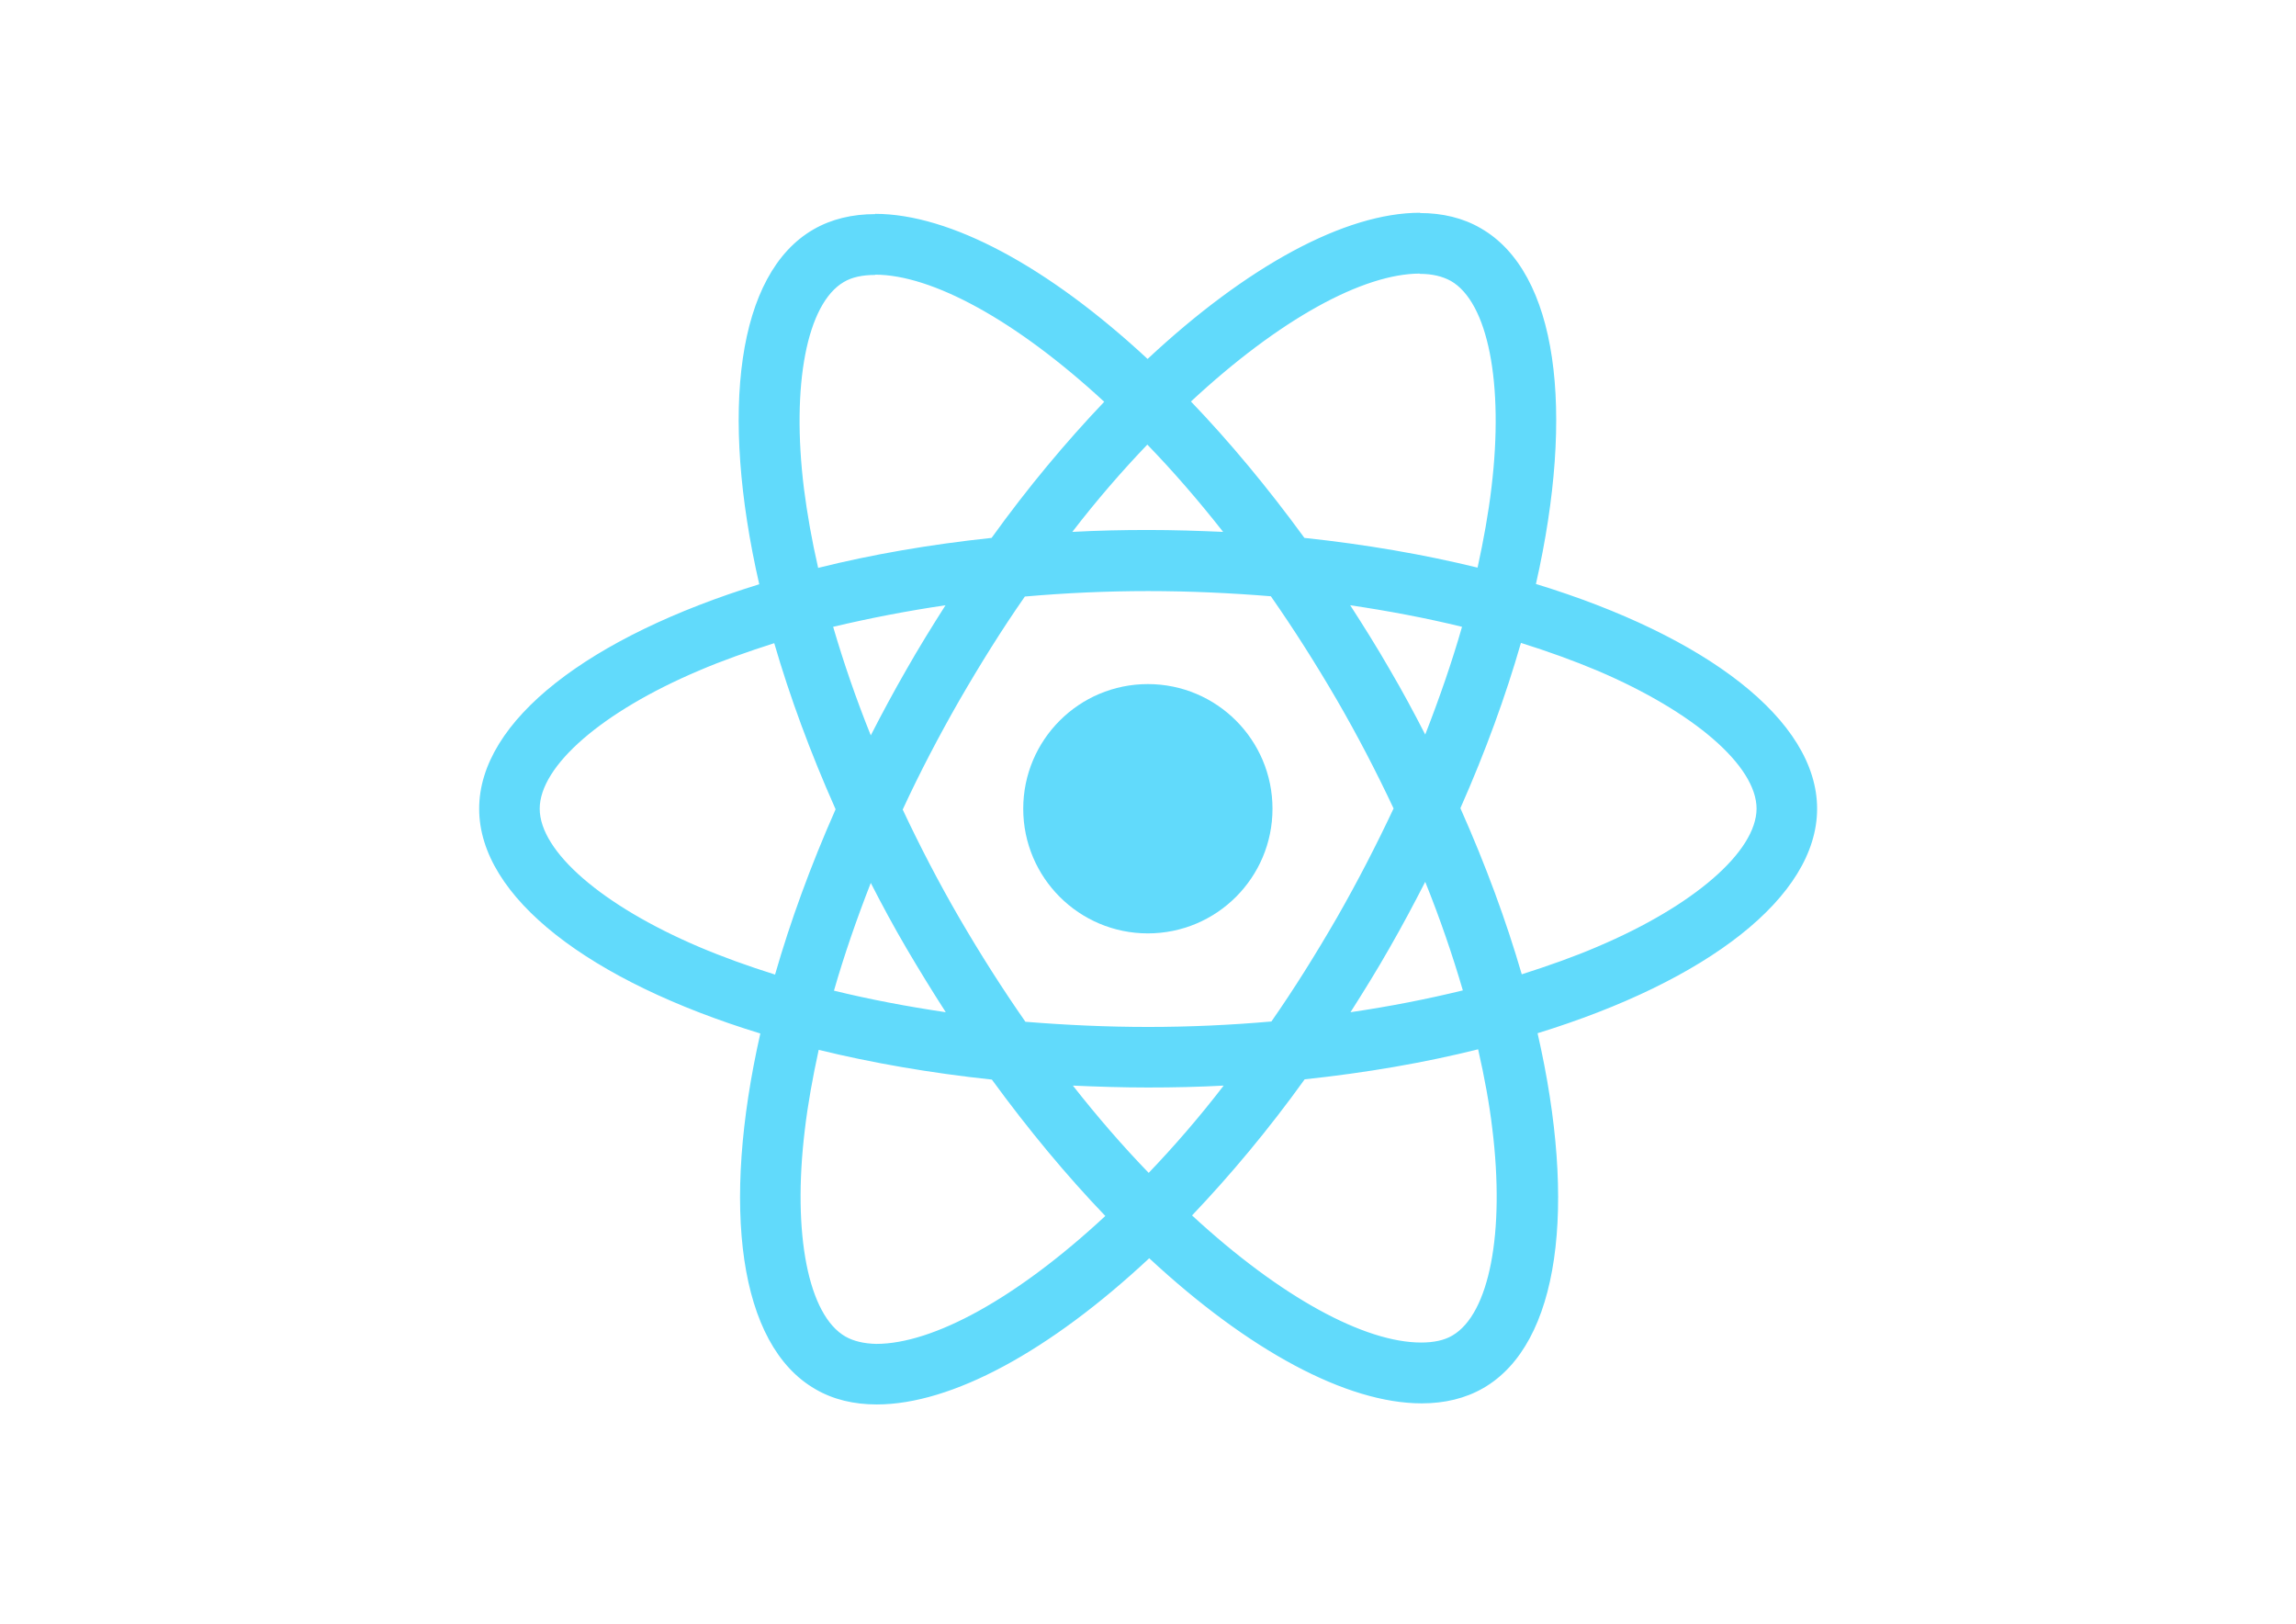
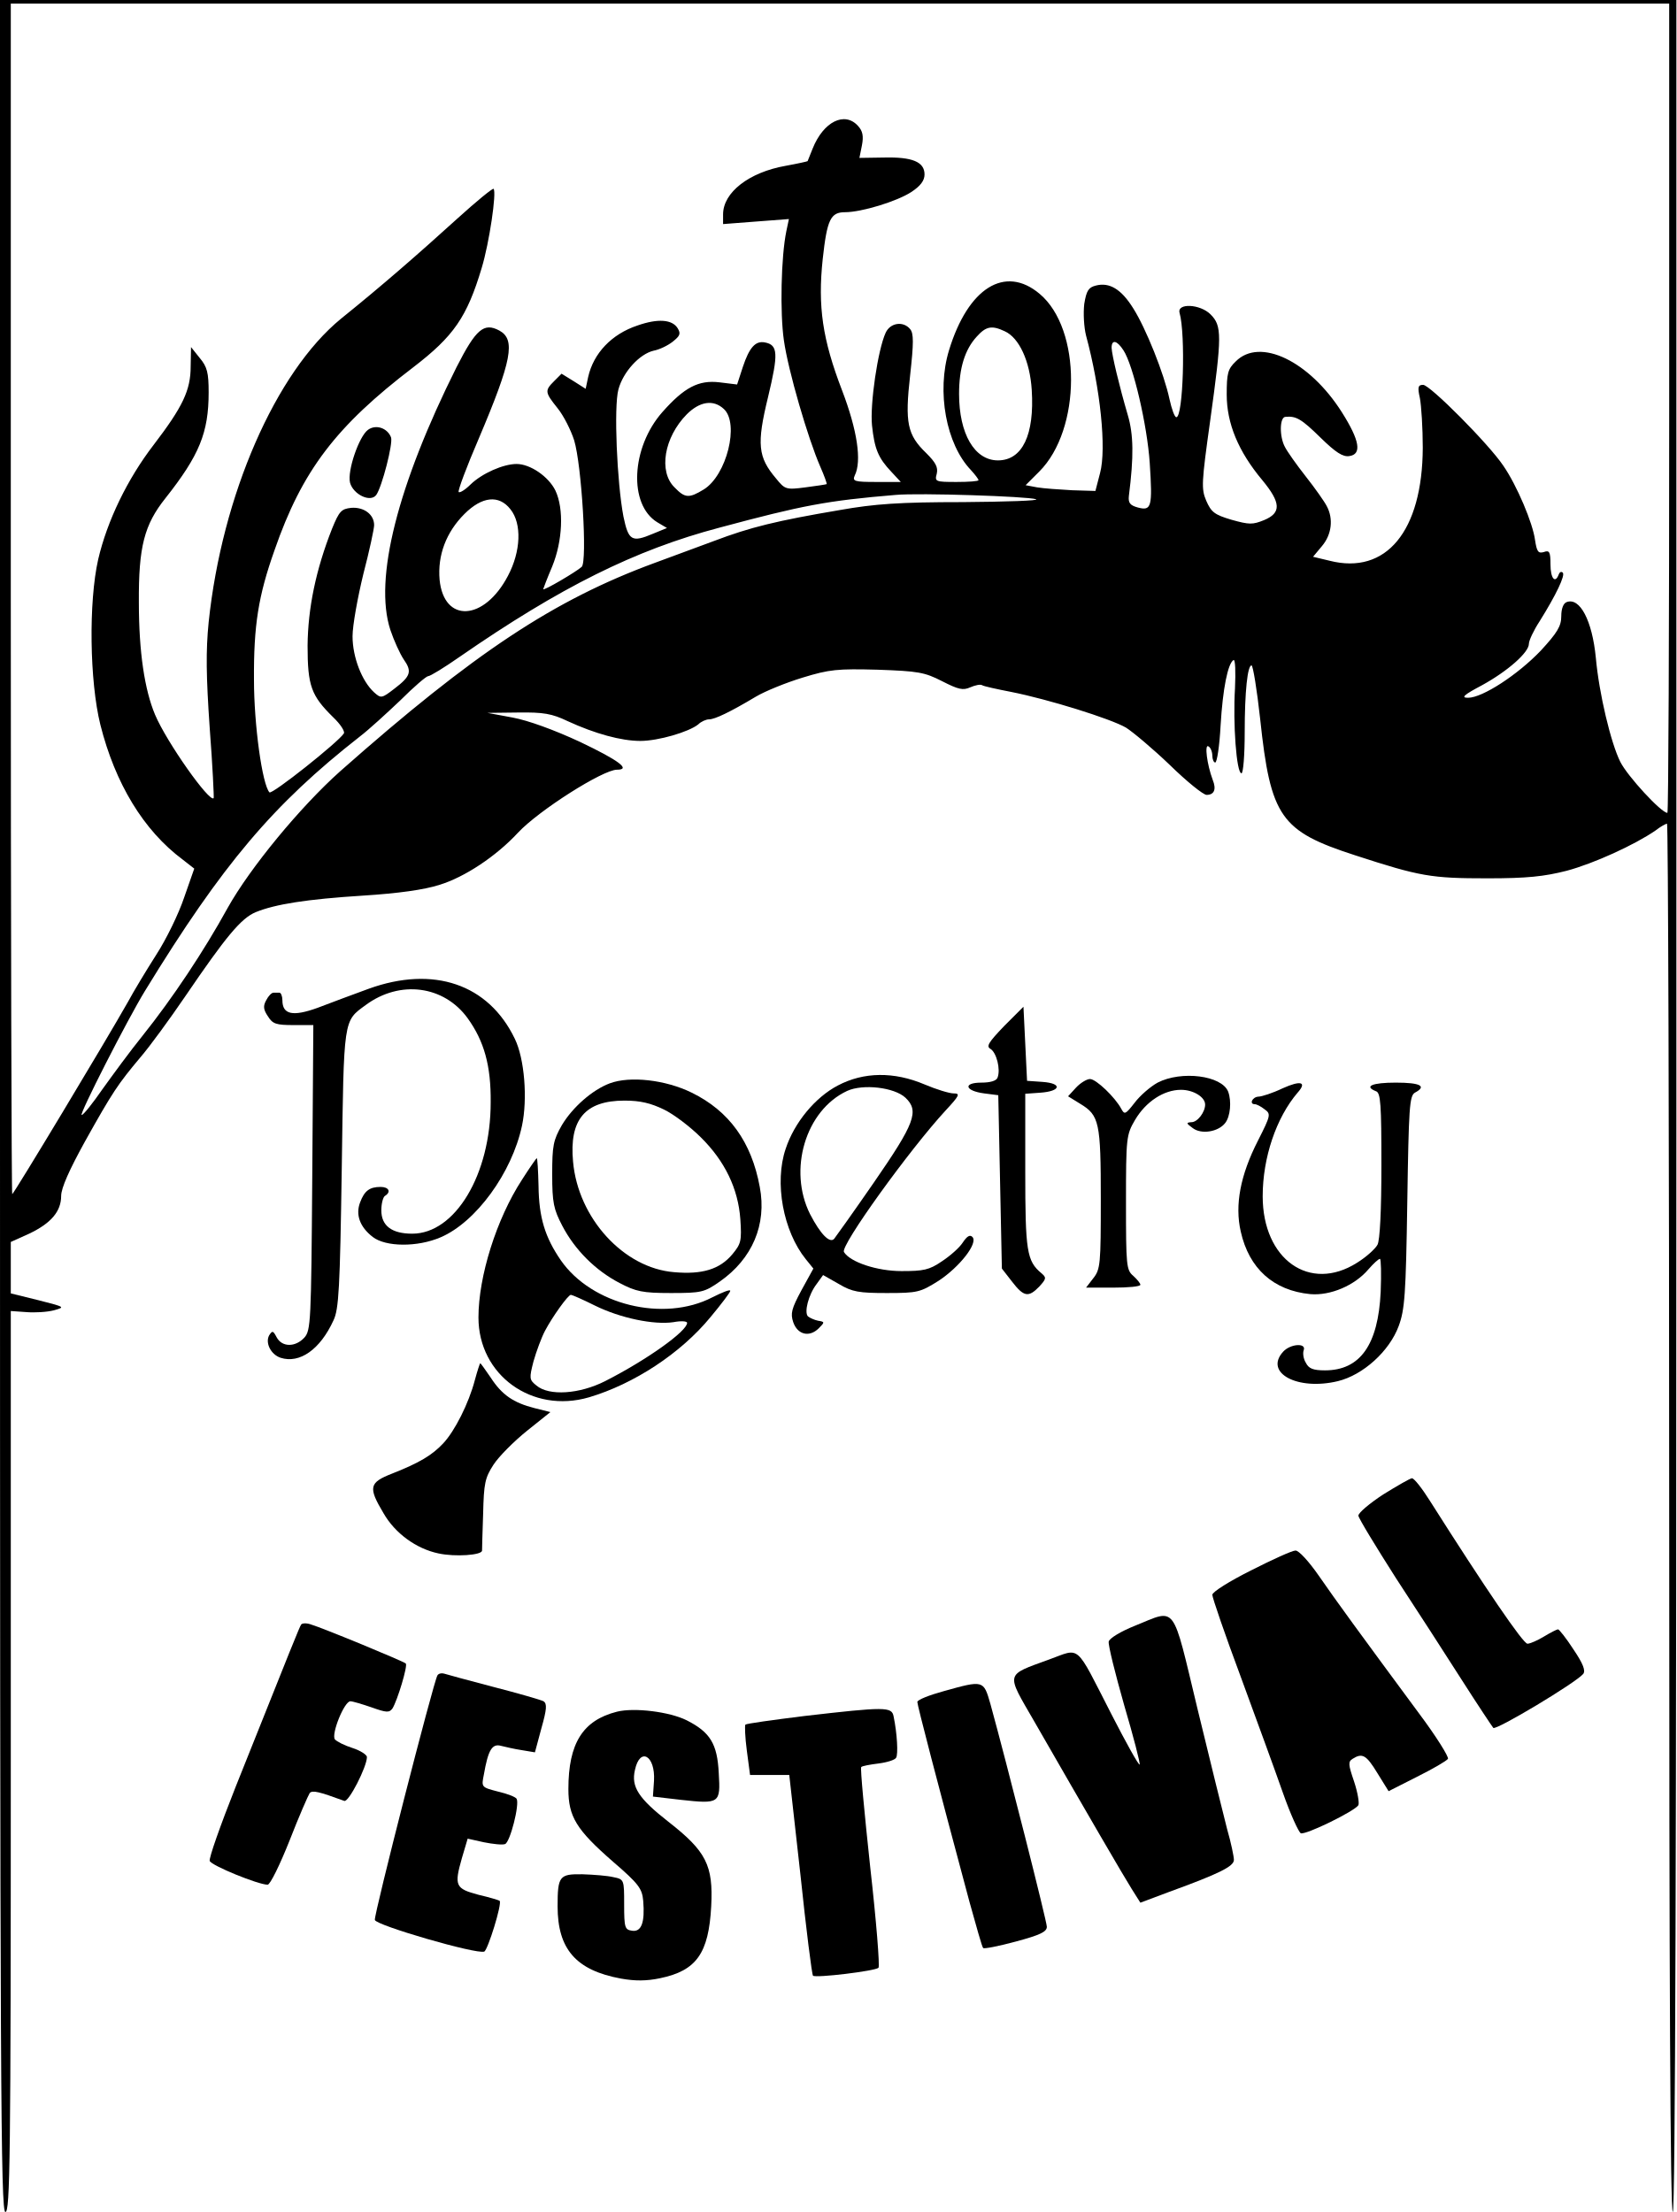
- <svg xmlns="http://www.w3.org/2000/svg" viewBox="0 0 841.9 595.3">
-   <g fill="#61DAFB">
-     <path d="M666.3 296.5c0-32.5-40.7-63.3-103.1-82.4 14.4-63.6 8-114.2-20.2-130.4-6.5-3.8-14.1-5.6-22.4-5.6v22.3c4.6 0 8.3.9 11.4 2.6 13.6 7.8 19.5 37.5 14.9 75.7-1.1 9.4-2.9 19.3-5.1 29.4-19.6-4.8-41-8.5-63.5-10.9-13.5-18.5-27.5-35.3-41.6-50 32.6-30.3 63.2-46.9 84-46.9V78c-27.5 0-63.5 19.6-99.9 53.6-36.4-33.8-72.4-53.2-99.9-53.2v22.3c20.7 0 51.4 16.5 84 46.6-14 14.7-28 31.4-41.3 49.9-22.6 2.4-44 6.1-63.6 11-2.3-10-4-19.7-5.2-29-4.7-38.2 1.1-67.9 14.6-75.8 3-1.8 6.9-2.6 11.5-2.6V78.5c-8.4 0-16 1.8-22.6 5.6-28.1 16.2-34.4 66.7-19.9 130.1-62.2 19.2-102.7 49.9-102.7 82.3 0 32.5 40.7 63.3 103.1 82.4-14.4 63.6-8 114.2 20.2 130.4 6.5 3.8 14.1 5.6 22.5 5.6 27.5 0 63.5-19.6 99.9-53.6 36.4 33.8 72.4 53.2 99.9 53.2 8.4 0 16-1.8 22.6-5.6 28.1-16.2 34.4-66.7 19.9-130.1 62-19.1 102.5-49.9 102.5-82.3zm-130.2-66.7c-3.7 12.9-8.3 26.2-13.5 39.5-4.1-8-8.4-16-13.1-24-4.6-8-9.5-15.8-14.4-23.4 14.2 2.1 27.9 4.7 41 7.9zm-45.8 106.5c-7.8 13.5-15.8 26.3-24.1 38.2-14.9 1.3-30 2-45.2 2-15.1 0-30.2-.7-45-1.9-8.3-11.9-16.4-24.6-24.2-38-7.6-13.1-14.5-26.4-20.8-39.8 6.2-13.4 13.2-26.8 20.7-39.9 7.8-13.5 15.8-26.3 24.1-38.2 14.9-1.3 30-2 45.2-2 15.1 0 30.2.7 45 1.9 8.3 11.9 16.4 24.6 24.2 38 7.6 13.1 14.5 26.4 20.8 39.8-6.3 13.4-13.2 26.8-20.7 39.9zm32.3-13c5.4 13.4 10 26.8 13.8 39.8-13.1 3.2-26.9 5.9-41.2 8 4.9-7.7 9.8-15.6 14.4-23.7 4.6-8 8.9-16.1 13-24.1zM421.2 430c-9.3-9.6-18.6-20.3-27.8-32 9 .4 18.2.7 27.5.7 9.4 0 18.7-.2 27.8-.7-9 11.7-18.3 22.4-27.5 32zm-74.4-58.9c-14.2-2.1-27.9-4.7-41-7.9 3.7-12.9 8.3-26.2 13.5-39.5 4.1 8 8.4 16 13.1 24 4.7 8 9.5 15.8 14.4 23.4zM420.7 163c9.3 9.6 18.6 20.3 27.8 32-9-.4-18.2-.7-27.5-.7-9.4 0-18.7.2-27.8.7 9-11.7 18.3-22.4 27.5-32zm-74 58.9c-4.9 7.7-9.8 15.6-14.4 23.7-4.6 8-8.9 16-13 24-5.4-13.4-10-26.8-13.8-39.8 13.1-3.1 26.9-5.8 41.2-7.9zm-90.5 125.2c-35.4-15.1-58.3-34.9-58.3-50.6 0-15.7 22.9-35.6 58.3-50.6 8.6-3.7 18-7 27.7-10.1 5.7 19.6 13.2 40 22.5 60.9-9.2 20.8-16.6 41.1-22.2 60.6-9.9-3.1-19.3-6.5-28-10.2zM310 490c-13.6-7.8-19.5-37.5-14.9-75.7 1.1-9.4 2.9-19.3 5.1-29.4 19.6 4.8 41 8.5 63.5 10.9 13.5 18.5 27.5 35.3 41.6 50-32.6 30.3-63.2 46.9-84 46.9-4.5-.1-8.3-1-11.3-2.7zm237.2-76.2c4.7 38.2-1.1 67.9-14.6 75.8-3 1.8-6.9 2.6-11.5 2.6-20.7 0-51.4-16.5-84-46.6 14-14.7 28-31.4 41.3-49.9 22.6-2.4 44-6.1 63.6-11 2.3 10.1 4.1 19.8 5.2 29.1zm38.5-66.7c-8.6 3.7-18 7-27.7 10.1-5.7-19.6-13.2-40-22.5-60.9 9.2-20.8 16.6-41.1 22.2-60.6 9.9 3.1 19.3 6.5 28.1 10.2 35.4 15.1 58.3 34.9 58.3 50.6-.1 15.7-23 35.6-58.4 50.6zM320.8 78.4z" />
-     <circle cx="420.9" cy="296.5" r="45.7" />
-     <path d="M520.5 78.1z" />
+ <svg xmlns="http://www.w3.org/2000/svg" version="1.0" width="466pt" height="615pt" viewBox="0 0 466 615" preserveAspectRatio="xMidYMid meet">
+   <g transform="translate(0,615) scale(0.1,-0.1)" fill="#000000" stroke="none">
+     <path d="M0 3075 c0 -2727 2 -3075 15 -3075 13 0 15 146 15 1253 l0 1252 43 -3 c23 -2 58 0 77 5 32 9 31 9 -43 28 l-77 19 0 71 0 72 51 23 c61 29 89 62 89 105 0 22 23 73 66 151 77 138 92 160 154 234 26 30 82 107 125 170 113 166 155 217 196 234 54 22 141 36 299 46 95 6 169 16 212 30 69 21 157 79 218 145 58 62 236 175 275 175 40 0 5 26 -102 77 -73 34 -145 60 -188 68 l-70 13 85 1 c71 1 94 -3 138 -24 76 -35 149 -55 202 -55 50 0 135 25 161 46 8 8 22 14 30 14 16 0 58 20 130 63 25 15 84 39 130 53 75 23 97 25 209 22 113 -4 130 -7 179 -32 45 -23 58 -26 78 -17 14 6 28 9 33 6 4 -3 41 -11 82 -19 101 -20 275 -74 318 -99 19 -12 74 -58 122 -104 47 -46 93 -83 102 -83 21 0 28 15 17 42 -16 43 -23 100 -12 93 6 -3 11 -15 11 -26 0 -10 4 -19 8 -19 5 0 12 46 15 103 6 102 20 172 36 182 5 2 6 -33 4 -79 -6 -96 4 -236 18 -236 5 0 9 51 9 113 0 116 8 187 19 187 4 0 15 -67 24 -149 29 -273 57 -312 264 -379 181 -59 211 -64 368 -64 110 0 157 5 220 21 75 20 189 72 247 112 14 11 29 19 32 19 3 0 6 -868 6 -1930 0 -1280 3 -1930 10 -1930 7 0 10 1032 10 3075 l0 3075 -2330 0 -2330 0 0 -3075z m4640 1940 c0 -619 -2 -1125 -5 -1125 -17 0 -111 102 -131 142 -26 52 -59 189 -68 290 -10 102 -44 168 -81 154 -9 -3 -15 -18 -15 -39 0 -28 -11 -46 -57 -96 -64 -67 -162 -131 -202 -131 -21 0 -12 8 39 35 71 39 130 91 130 115 0 9 13 37 30 63 45 72 72 128 64 135 -4 4 -9 1 -11 -5 -10 -27 -23 -11 -23 28 0 35 -3 40 -19 34 -15 -4 -19 1 -24 34 -6 46 -50 151 -88 206 -40 60 -204 225 -223 225 -14 0 -16 -6 -9 -37 4 -21 8 -83 8 -138 -1 -232 -102 -354 -259 -314 l-46 11 25 30 c27 32 32 76 13 111 -6 12 -32 49 -58 82 -26 33 -52 70 -58 82 -16 29 -15 83 1 84 30 3 45 -6 98 -58 42 -41 62 -54 80 -51 35 5 29 43 -21 122 -90 142 -228 209 -295 141 -22 -21 -25 -33 -25 -92 0 -80 32 -158 99 -238 52 -63 53 -91 5 -111 -32 -13 -41 -13 -91 1 -47 14 -56 21 -70 53 -14 33 -13 50 11 222 33 238 33 264 1 296 -29 29 -94 32 -86 4 17 -60 10 -290 -9 -290 -5 0 -13 23 -19 50 -15 71 -66 198 -101 253 -33 53 -66 73 -104 63 -20 -5 -26 -14 -32 -51 -3 -26 -1 -64 5 -88 40 -148 57 -314 39 -382 l-13 -50 -65 2 c-36 2 -79 5 -97 8 l-32 6 38 38 c117 117 118 396 1 494 -96 81 -199 17 -252 -157 -35 -115 -8 -261 61 -333 11 -12 21 -25 21 -28 0 -3 -27 -5 -61 -5 -59 0 -61 1 -55 23 4 18 -3 31 -29 57 -53 51 -60 84 -45 217 10 90 10 116 0 128 -19 23 -55 18 -68 -10 -22 -48 -44 -199 -38 -258 7 -65 17 -90 54 -129 l26 -28 -68 0 c-61 0 -67 2 -60 18 20 40 7 126 -35 236 -55 143 -68 234 -54 366 12 110 22 130 62 130 46 0 144 30 184 56 26 17 37 32 37 49 0 35 -34 49 -113 47 l-68 -1 7 35 c5 26 2 40 -11 54 -37 41 -96 12 -126 -63 -7 -17 -13 -33 -14 -35 -1 -1 -28 -7 -61 -13 -102 -18 -174 -74 -174 -135 l0 -27 91 7 92 7 -7 -33 c-15 -72 -18 -228 -7 -304 12 -85 67 -273 101 -351 11 -25 19 -47 18 -49 -2 -1 -28 -5 -59 -9 -54 -7 -57 -6 -82 25 -50 59 -54 95 -22 226 29 121 28 145 -9 152 -26 5 -43 -14 -61 -68 l-16 -49 -49 6 c-58 7 -98 -14 -159 -83 -87 -99 -94 -257 -14 -306 l27 -16 -39 -16 c-59 -25 -68 -19 -82 48 -18 95 -27 305 -14 353 13 49 59 99 98 108 16 3 39 14 53 25 20 16 23 22 14 37 -15 25 -55 28 -112 8 -72 -24 -122 -77 -137 -143 l-7 -33 -33 21 -34 21 -20 -20 c-27 -27 -27 -31 9 -76 17 -21 37 -61 46 -89 21 -69 37 -337 21 -352 -14 -13 -107 -68 -107 -62 0 1 11 30 25 63 29 71 33 160 9 211 -19 39 -70 74 -108 74 -37 0 -96 -26 -128 -57 -15 -15 -30 -24 -33 -21 -3 3 22 70 56 149 92 217 103 275 57 300 -43 23 -65 4 -119 -102 -164 -328 -230 -589 -184 -730 10 -30 27 -67 37 -82 24 -34 20 -47 -26 -82 -35 -27 -37 -27 -56 -10 -34 31 -60 98 -60 156 0 30 14 107 30 173 17 65 30 126 30 136 0 30 -29 51 -64 48 -27 -3 -33 -9 -53 -58 -45 -114 -67 -221 -68 -325 0 -112 10 -139 71 -199 20 -19 33 -39 30 -45 -15 -24 -200 -171 -207 -164 -20 22 -43 187 -43 313 -1 151 12 233 57 360 77 222 171 345 386 509 112 86 149 139 190 276 21 69 42 211 33 220 -3 2 -48 -35 -101 -83 -108 -98 -210 -187 -323 -278 -182 -149 -331 -491 -368 -844 -8 -80 -7 -150 3 -295 8 -104 12 -192 11 -194 -11 -14 -131 156 -163 232 -29 69 -45 174 -45 312 -1 155 15 216 74 290 94 119 120 182 120 294 0 55 -4 71 -25 96 l-24 30 -1 -54 c0 -66 -22 -112 -103 -218 -73 -95 -129 -211 -154 -318 -27 -119 -24 -339 6 -460 41 -163 120 -294 229 -375 l32 -25 -28 -80 c-15 -45 -50 -117 -78 -160 -28 -44 -63 -102 -78 -130 -61 -108 -318 -535 -322 -535 -2 0 -4 745 -4 1655 l0 1655 2305 0 2305 0 0 -1125z m-1847 214 c40 -18 70 -83 75 -163 8 -125 -26 -196 -94 -196 -65 0 -108 74 -108 185 0 71 16 123 49 159 26 29 42 32 78 15z m330 -53 c27 -41 66 -208 73 -313 8 -123 5 -134 -33 -124 -22 6 -27 13 -25 32 14 110 13 171 -3 225 -24 82 -44 166 -45 187 0 24 15 21 33 -7z m-1111 -163 c44 -40 8 -185 -56 -224 -41 -25 -52 -24 -81 6 -45 44 -29 139 34 203 36 36 74 42 103 15z m868 -251 c10 -4 -81 -7 -203 -8 -177 0 -246 -5 -342 -22 -177 -30 -250 -48 -350 -86 -49 -18 -124 -46 -165 -61 -280 -103 -501 -249 -874 -579 -111 -99 -251 -269 -313 -380 -66 -120 -153 -251 -237 -356 -34 -42 -83 -109 -111 -148 -27 -39 -53 -72 -58 -72 -8 0 127 265 176 345 216 353 357 519 597 707 25 19 75 65 113 101 37 37 72 67 77 67 6 0 45 24 88 54 279 193 487 297 722 359 231 62 298 75 490 91 65 6 367 -4 390 -12z m-1461 -28 c32 -40 29 -117 -7 -185 -66 -126 -178 -132 -190 -11 -6 68 18 132 69 183 49 49 96 54 128 13z" />
+     <path d="M1023 4955 c-25 -18 -58 -114 -50 -147 9 -33 57 -56 73 -34 16 23 47 143 41 160 -10 26 -42 37 -64 21z" />
+     <path d="M1025 3401 c-44 -16 -108 -40 -142 -53 -69 -25 -98 -19 -98 21 0 11 -4 21 -8 21 -4 0 -11 0 -17 0 -5 0 -14 -9 -20 -21 -9 -16 -8 -26 5 -45 13 -21 23 -24 71 -24 l55 0 -3 -424 c-3 -401 -4 -425 -22 -445 -25 -27 -62 -27 -77 1 -10 19 -12 19 -21 5 -11 -21 5 -53 32 -62 53 -17 110 23 147 104 15 31 18 90 23 421 6 422 4 410 67 456 95 70 217 54 283 -37 46 -64 65 -132 64 -234 0 -201 -99 -365 -218 -365 -57 0 -86 22 -86 65 0 19 5 37 10 40 18 11 11 25 -12 25 -31 0 -45 -11 -57 -43 -13 -34 -1 -68 35 -96 36 -28 124 -29 189 -1 98 42 198 179 226 310 16 75 7 187 -20 242 -73 152 -226 204 -406 139z" />
+     <path d="M2791 3297 c-43 -45 -50 -56 -38 -63 17 -10 29 -57 20 -80 -3 -9 -20 -14 -45 -14 -52 0 -46 -23 8 -30 l39 -5 5 -241 5 -241 28 -36 c33 -43 46 -45 76 -14 20 22 20 25 6 37 -41 34 -45 62 -45 284 l0 215 42 3 c57 4 62 26 6 30 l-43 3 -5 103 -5 103 -54 -54z" />
+     <path d="M2329 3132 c-63 -33 -121 -103 -145 -176 -32 -94 -7 -229 56 -307 l21 -26 -33 -60 c-28 -52 -31 -65 -23 -89 12 -35 45 -43 71 -17 17 17 17 18 -2 21 -10 2 -23 8 -28 12 -11 11 1 60 24 90 l18 25 44 -25 c37 -22 56 -25 133 -25 86 0 93 2 144 34 58 38 111 105 94 122 -7 7 -15 2 -27 -16 -9 -14 -35 -37 -58 -52 -35 -24 -51 -27 -112 -27 -68 0 -143 25 -160 53 -11 17 184 287 283 394 38 41 41 47 22 47 -12 0 -48 11 -81 25 -85 36 -169 35 -241 -3z m188 -34 c39 -37 26 -71 -88 -236 -56 -81 -106 -151 -110 -156 -12 -14 -38 12 -67 68 -62 123 -13 289 103 343 44 20 131 10 162 -19z" />
+     <path d="M3218 3140 c-20 -11 -49 -36 -64 -56 -25 -32 -28 -34 -37 -17 -17 32 -70 83 -87 83 -9 0 -27 -11 -39 -24 l-22 -24 34 -21 c53 -32 57 -52 57 -265 0 -180 -1 -195 -21 -220 l-20 -26 75 0 c42 0 76 3 76 8 0 4 -9 15 -20 25 -19 16 -20 29 -20 204 0 180 1 188 25 229 30 51 80 84 128 84 34 0 67 -20 67 -41 0 -21 -21 -49 -38 -49 -15 -1 -15 -3 3 -16 24 -19 72 -11 91 14 14 18 18 60 8 87 -18 45 -130 59 -196 25z" />
+     <path d="M1695 3138 c-48 -18 -103 -66 -133 -116 -24 -42 -27 -57 -27 -137 0 -79 4 -97 28 -143 35 -67 92 -124 159 -159 46 -24 64 -28 143 -28 85 0 93 2 136 32 90 63 131 158 111 263 -23 125 -85 211 -189 262 -73 36 -172 47 -228 26z m151 -73 c27 -13 73 -48 102 -77 67 -66 104 -143 110 -228 4 -60 2 -68 -22 -97 -35 -42 -84 -57 -162 -50 -140 11 -267 150 -281 307 -11 117 33 170 143 170 44 0 73 -7 110 -25z" />
+     <path d="M3565 3124 c-27 -13 -58 -23 -67 -23 -17 -1 -26 -21 -10 -21 5 0 17 -6 27 -14 18 -13 18 -16 -18 -87 -49 -96 -65 -179 -48 -253 23 -103 91 -164 193 -174 56 -5 124 24 162 69 14 16 28 29 32 29 3 0 4 -42 2 -92 -7 -147 -57 -218 -155 -218 -33 0 -45 5 -53 21 -7 11 -9 27 -6 35 8 21 -37 18 -57 -4 -54 -59 40 -109 152 -82 70 17 143 83 169 153 17 46 20 87 24 346 4 261 6 294 21 303 34 18 16 28 -53 28 -65 0 -90 -10 -55 -24 13 -4 15 -37 15 -206 0 -124 -4 -209 -11 -221 -6 -11 -31 -34 -57 -50 -131 -83 -262 9 -262 185 0 108 38 219 97 288 27 30 9 35 -42 12z" />
+     <path d="M1451 2870 c-71 -109 -121 -269 -121 -383 0 -160 149 -268 307 -222 125 37 255 122 338 223 30 36 55 69 55 73 0 5 -22 -4 -50 -18 -135 -70 -335 -21 -421 103 -44 64 -61 119 -62 207 -1 42 -3 77 -5 77 -1 0 -20 -27 -41 -60z m203 -350 c71 -35 164 -54 218 -46 21 4 38 3 38 -2 0 -23 -112 -103 -228 -162 -71 -36 -156 -42 -191 -12 -20 16 -20 20 -8 67 8 28 22 66 32 85 20 38 64 100 72 100 3 0 33 -13 67 -30z" />
+     <path d="M1320 2313 c-17 -65 -56 -142 -88 -176 -31 -33 -66 -54 -142 -84 -64 -25 -67 -38 -24 -110 32 -56 91 -99 153 -112 46 -10 121 -5 121 8 0 3 1 49 3 102 2 85 5 100 29 137 15 23 57 65 93 94 l65 52 -44 11 c-59 15 -91 37 -122 85 -15 22 -28 40 -29 40 -1 0 -8 -21 -15 -47z" />
+     <path d="M3845 1995 c-38 -25 -69 -51 -69 -59 1 -8 48 -85 104 -173 57 -87 139 -214 183 -283 44 -69 84 -129 88 -134 7 -8 229 125 250 150 7 9 0 28 -27 68 -20 31 -40 56 -43 56 -3 0 -21 -9 -39 -20 -18 -11 -39 -20 -46 -20 -12 0 -117 154 -271 397 -22 35 -44 63 -50 63 -5 0 -41 -21 -80 -45z" />
+     <path d="M3478 1784 c-60 -30 -108 -60 -108 -68 0 -8 35 -110 79 -228 43 -117 96 -262 117 -322 21 -60 44 -110 50 -113 14 -5 149 61 160 78 3 6 -2 36 -12 66 -16 47 -17 55 -4 63 27 17 38 11 69 -40 l31 -50 79 40 c44 22 82 44 86 50 3 5 -33 63 -81 127 -164 222 -229 311 -278 382 -27 39 -56 71 -65 70 -9 0 -64 -25 -123 -55z" />
+     <path d="M3155 1630 c-40 -16 -71 -35 -73 -44 -2 -9 18 -89 43 -177 26 -88 45 -162 43 -165 -3 -2 -38 61 -79 141 -102 199 -84 183 -173 151 -123 -45 -120 -35 -41 -172 151 -263 249 -431 271 -466 l24 -38 80 30 c140 51 180 71 180 89 0 9 -8 48 -19 86 -10 39 -47 188 -82 333 -72 299 -57 279 -174 232z" />
+     <path d="M837 1633 c-5 -8 -22 -50 -182 -451 -42 -106 -75 -199 -72 -206 5 -13 135 -66 161 -66 7 0 34 55 61 123 26 67 52 126 56 132 8 8 25 4 96 -22 12 -5 63 95 63 122 0 6 -18 18 -40 25 -22 7 -44 18 -49 24 -11 14 26 106 43 106 6 0 33 -8 59 -17 42 -15 49 -15 58 -3 14 23 43 119 37 125 -6 6 -231 99 -265 109 -12 4 -24 3 -26 -1z" />
+     <path d="M1216 1492 c-11 -18 -177 -666 -174 -680 3 -15 282 -96 304 -88 10 4 50 133 43 141 -2 2 -29 10 -59 17 -64 17 -68 25 -46 102 l16 54 45 -10 c25 -5 52 -8 59 -5 14 5 41 111 32 126 -3 5 -26 14 -52 20 -46 12 -46 12 -39 47 12 69 23 87 48 80 12 -3 38 -9 58 -12 l36 -6 18 67 c15 53 16 68 6 75 -8 4 -70 22 -140 40 -69 18 -131 35 -137 37 -7 2 -15 0 -18 -5z" />
+     <path d="M2623 1448 c-40 -11 -73 -24 -73 -30 0 -9 54 -217 145 -556 19 -68 35 -126 38 -128 2 -3 43 5 91 18 67 18 86 27 86 41 0 15 -111 453 -157 620 -19 66 -19 66 -130 35z" />
+     <path d="M1715 1391 c-95 -24 -135 -88 -135 -215 0 -77 22 -113 124 -202 72 -62 81 -75 84 -109 5 -60 -5 -87 -31 -83 -20 3 -22 8 -22 73 0 69 0 70 -30 76 -16 4 -55 7 -86 8 -64 1 -69 -5 -69 -89 0 -119 51 -178 176 -201 39 -7 71 -7 109 1 101 21 135 69 142 200 6 114 -14 153 -119 235 -83 65 -104 97 -93 144 14 65 57 40 53 -30 l-3 -44 77 -9 c109 -12 111 -10 106 74 -4 82 -24 114 -89 147 -48 24 -146 36 -194 24z" />
+     <path d="M2236 1379 c-88 -11 -161 -21 -164 -24 -2 -2 -1 -35 4 -72 l9 -68 55 0 54 0 31 -277 c16 -152 32 -279 35 -281 7 -7 173 13 182 22 4 4 -6 130 -23 280 -16 150 -28 275 -25 278 2 3 24 7 48 10 24 3 46 10 49 16 6 9 3 67 -7 115 -5 27 -23 27 -248 1z" />
  </g>
</svg>
